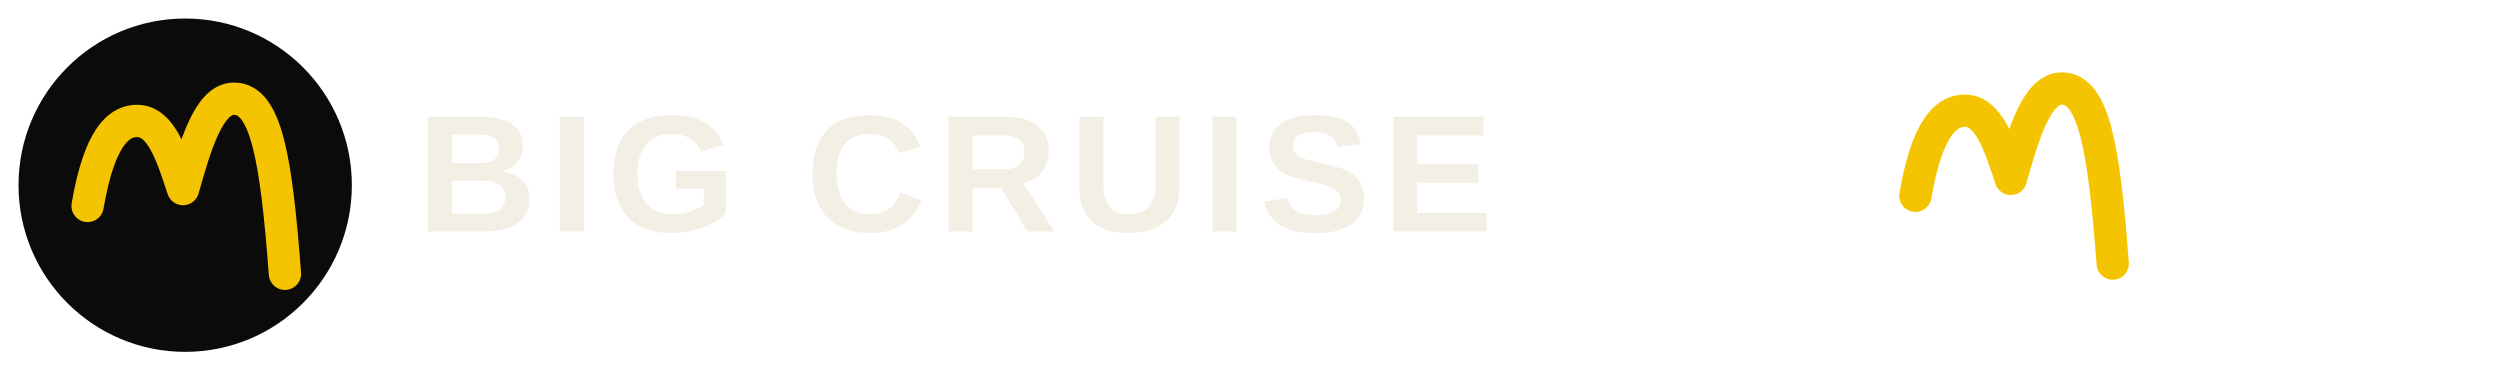
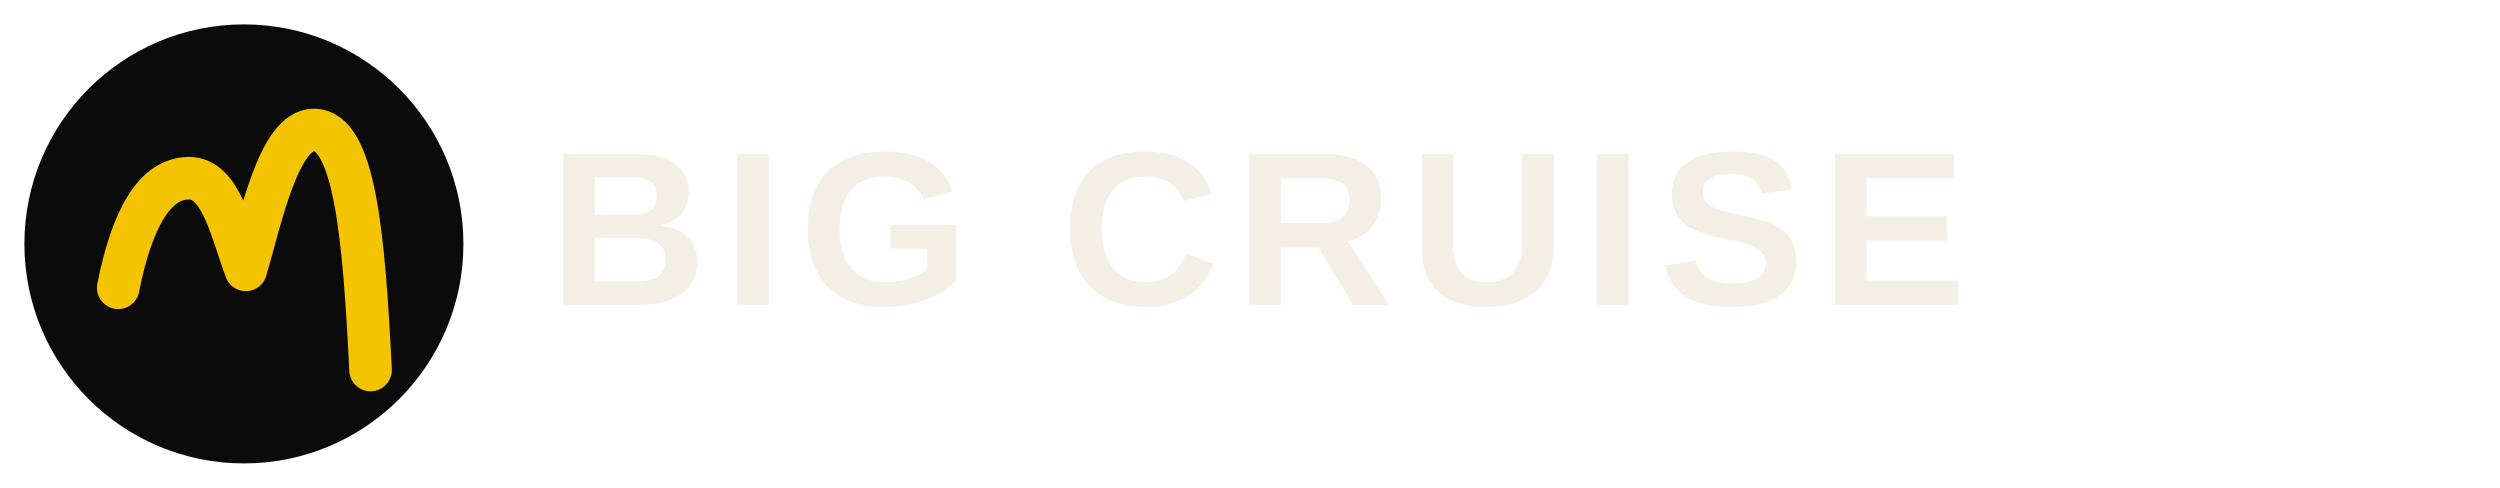
- <svg xmlns="http://www.w3.org/2000/svg" viewBox="0 0 1080 160" role="img" aria-labelledby="t">
+ <svg xmlns="http://www.w3.org/2000/svg" viewBox="0 0 820 160" role="img" aria-labelledby="t">
  <circle cx="80" cy="80" r="72" fill="#0B0B0B" />
  <g transform="translate(80 82) scale(1.55) translate(-32 -32)">
-     <path d="M4.8 36.5 C7.4 21.5 11.6 12.8 18.6 12.8 C25.4 12.8 28.4 22.8 31.4 31.8 C34.6 20.6 38.4 6.6 45.6 6.6 C54.6 6.6 57.4 23.5 59.8 55.4" fill="none" stroke="#F5C400" stroke-width="9" stroke-linecap="round" stroke-linejoin="round" />
+     <path d="M5.4 40 C8.4 24.8 13.4 16.8 20.4 16.8 C27.2 16.8 29.4 28.2 32.4 36.2 C35.6 25.4 39.4 6.6 46.8 6.6 C55.4 6.6 57.4 28.8 58.8 57.4" fill="none" stroke="#F5C400" stroke-width="9" stroke-linecap="round" stroke-linejoin="round" />
  </g>
  <text x="180" y="100" font-family="Arial Narrow, Helvetica Neue, Arial, sans-serif" font-size="72" font-weight="800" letter-spacing="5" fill="#F3EFE4">BIG CRUISE</text>
-   <g transform="translate(820 28) scale(1.55)">
-     <path d="M4.8 36.5 C7.4 21.5 11.6 12.8 18.6 12.8 C25.4 12.8 28.4 22.8 31.4 31.8 C34.6 20.6 38.4 6.6 45.6 6.6 C54.6 6.6 57.4 23.5 59.8 55.4" fill="none" stroke="#F5C400" stroke-width="9" stroke-linecap="round" stroke-linejoin="round" />
-   </g>
</svg>
